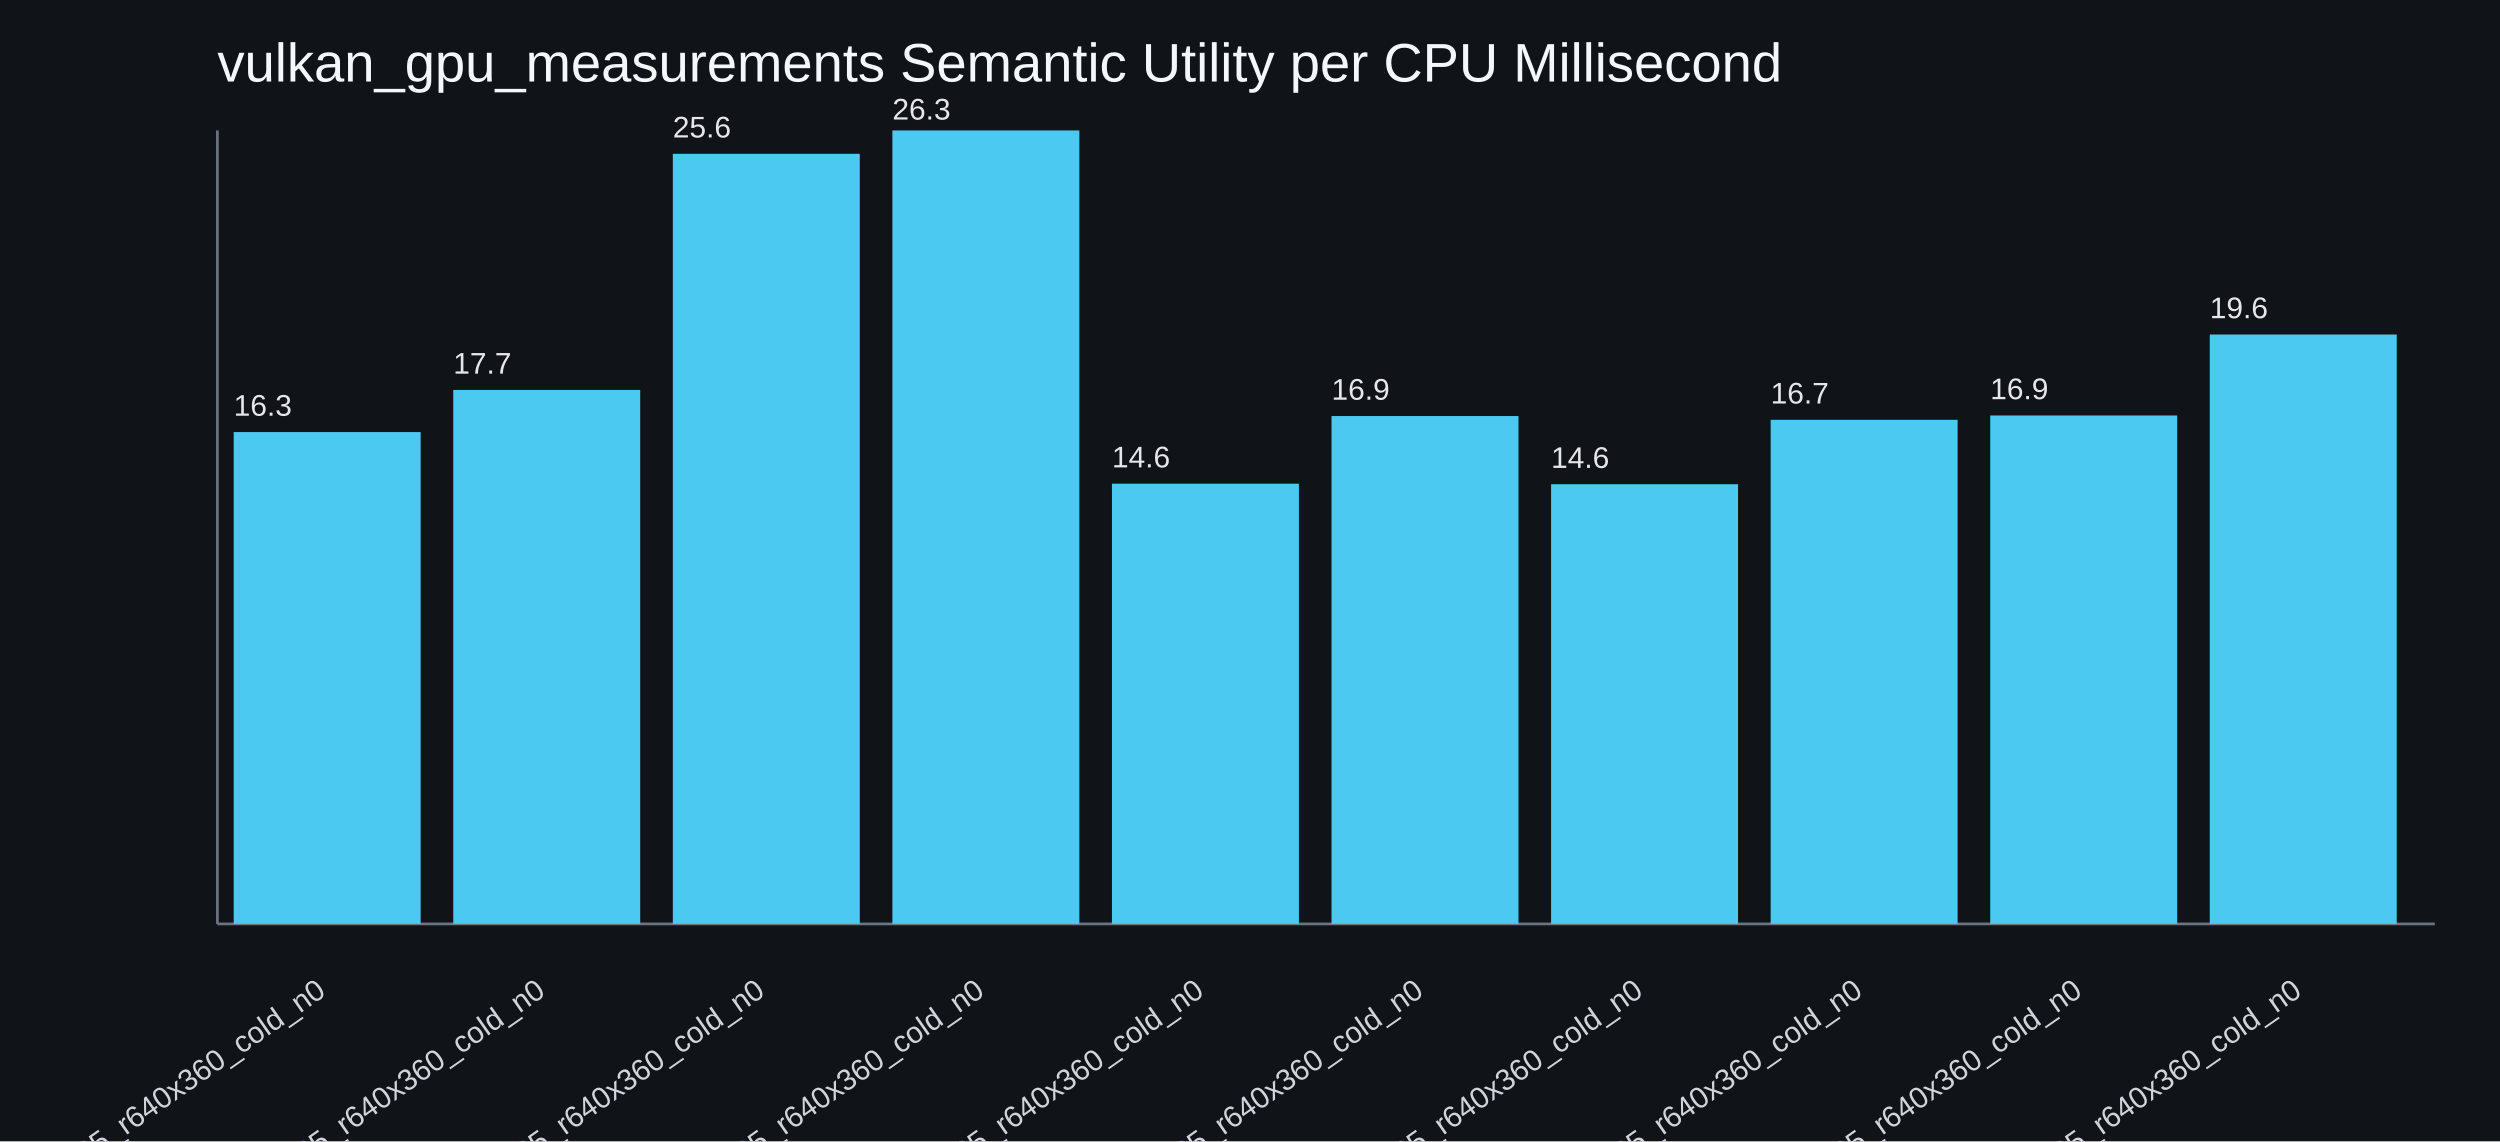
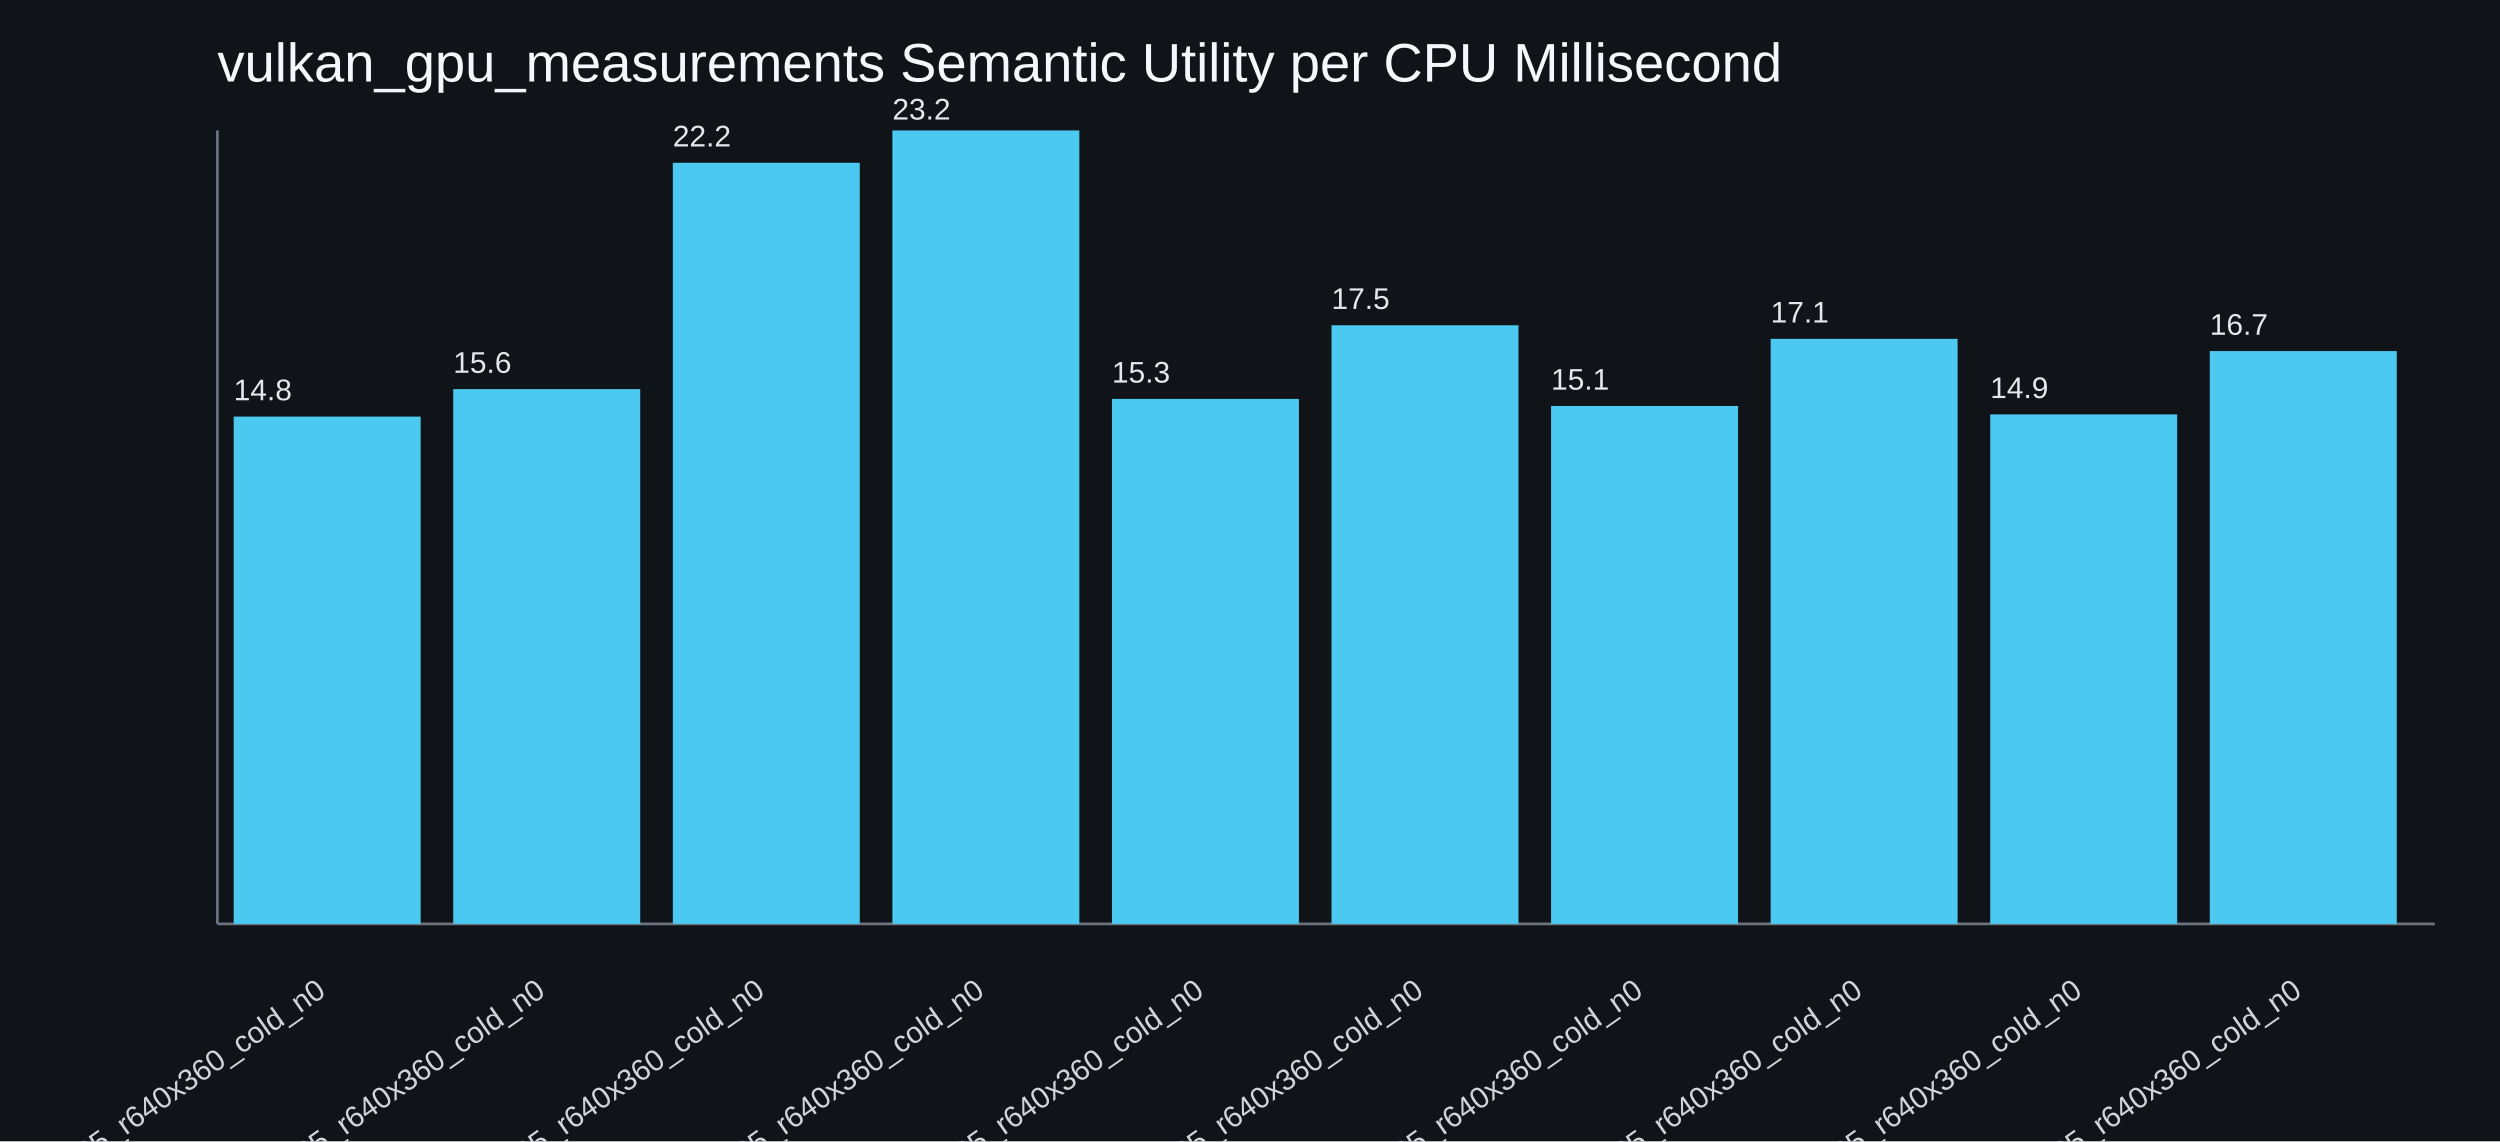
<svg xmlns="http://www.w3.org/2000/svg" width="920" height="420" viewBox="0 0 920 420">
  <rect width="100%" height="100%" fill="#101418" />
  <text x="80" y="30" fill="#f4f7fb" font-family="Arial" font-size="20">vulkan_gpu_measurements Semantic Utility per CPU Millisecond</text>
  <line x1="80" y1="340" x2="896" y2="340" stroke="#6b7280" />
  <line x1="80" y1="48" x2="80" y2="340" stroke="#6b7280" />
-   <rect x="86.0" y="159.0" width="68.8" height="181.0" fill="#4cc9f0" />
+   <rect x="86.0" y="153.3" width="68.8" height="186.7" fill="#4cc9f0" />
  <text transform="translate(120.4,366) rotate(-35)" fill="#d1d5db" font-family="Arial" font-size="11" text-anchor="end">moltenvk_distance-lod_outer-orbit_l100_f16.67_m256_u25_r640x360_cold_n0</text>
-   <text x="86.0" y="153.0" fill="#e5e7eb" font-family="Arial" font-size="11">16.3</text>
-   <rect x="166.8" y="143.5" width="68.8" height="196.5" fill="#4cc9f0" />
+   <text x="86.0" y="147.3" fill="#e5e7eb" font-family="Arial" font-size="11">14.8</text>
+   <rect x="166.8" y="143.2" width="68.8" height="196.8" fill="#4cc9f0" />
  <text transform="translate(201.2,366) rotate(-35)" fill="#d1d5db" font-family="Arial" font-size="11" text-anchor="end">moltenvk_distance-lod_rapid-teleport_l100_f16.67_m256_u25_r640x360_cold_n0</text>
-   <text x="166.8" y="137.5" fill="#e5e7eb" font-family="Arial" font-size="11">17.7</text>
-   <rect x="247.6" y="56.6" width="68.8" height="283.4" fill="#4cc9f0" />
+   <text x="166.8" y="137.2" fill="#e5e7eb" font-family="Arial" font-size="11">15.6</text>
+   <rect x="247.6" y="59.9" width="68.8" height="280.1" fill="#4cc9f0" />
  <text transform="translate(282.0,366) rotate(-35)" fill="#d1d5db" font-family="Arial" font-size="11" text-anchor="end">moltenvk_fixed-lod1_outer-orbit_l100_f16.67_m256_u25_r640x360_cold_n0</text>
-   <text x="247.6" y="50.6" fill="#e5e7eb" font-family="Arial" font-size="11">25.6</text>
+   <text x="247.6" y="53.9" fill="#e5e7eb" font-family="Arial" font-size="11">22.2</text>
  <rect x="328.4" y="48.0" width="68.8" height="292.0" fill="#4cc9f0" />
  <text transform="translate(362.8,366) rotate(-35)" fill="#d1d5db" font-family="Arial" font-size="11" text-anchor="end">moltenvk_fixed-lod1_rapid-teleport_l100_f16.67_m256_u25_r640x360_cold_n0</text>
-   <text x="328.4" y="44.0" fill="#e5e7eb" font-family="Arial" font-size="11">26.3</text>
-   <rect x="409.2" y="178.0" width="68.8" height="162.0" fill="#4cc9f0" />
+   <text x="328.4" y="44.0" fill="#e5e7eb" font-family="Arial" font-size="11">23.2</text>
+   <rect x="409.2" y="146.8" width="68.8" height="193.2" fill="#4cc9f0" />
  <text transform="translate(443.6,366) rotate(-35)" fill="#d1d5db" font-family="Arial" font-size="11" text-anchor="end">moltenvk_geo-beacon-bounded_outer-orbit_l100_f16.67_m256_u25_r640x360_cold_n0</text>
-   <text x="409.2" y="172.0" fill="#e5e7eb" font-family="Arial" font-size="11">14.6</text>
-   <rect x="490.0" y="153.1" width="68.8" height="186.9" fill="#4cc9f0" />
+   <text x="409.2" y="140.8" fill="#e5e7eb" font-family="Arial" font-size="11">15.3</text>
+   <rect x="490.0" y="119.7" width="68.8" height="220.3" fill="#4cc9f0" />
  <text transform="translate(524.4,366) rotate(-35)" fill="#d1d5db" font-family="Arial" font-size="11" text-anchor="end">moltenvk_geo-beacon-bounded_rapid-teleport_l100_f16.67_m256_u25_r640x360_cold_n0</text>
-   <text x="490.0" y="147.1" fill="#e5e7eb" font-family="Arial" font-size="11">16.9</text>
-   <rect x="570.8" y="178.2" width="68.8" height="161.8" fill="#4cc9f0" />
+   <text x="490.0" y="113.7" fill="#e5e7eb" font-family="Arial" font-size="11">17.5</text>
+   <rect x="570.8" y="149.4" width="68.8" height="190.6" fill="#4cc9f0" />
  <text transform="translate(605.2,366) rotate(-35)" fill="#d1d5db" font-family="Arial" font-size="11" text-anchor="end">moltenvk_geo-beacon-exact_outer-orbit_l100_f16.67_m256_u25_r640x360_cold_n0</text>
-   <text x="570.8" y="172.2" fill="#e5e7eb" font-family="Arial" font-size="11">14.6</text>
-   <rect x="651.6" y="154.5" width="68.8" height="185.5" fill="#4cc9f0" />
+   <text x="570.8" y="143.4" fill="#e5e7eb" font-family="Arial" font-size="11">15.1</text>
+   <rect x="651.6" y="124.7" width="68.8" height="215.3" fill="#4cc9f0" />
  <text transform="translate(686.0,366) rotate(-35)" fill="#d1d5db" font-family="Arial" font-size="11" text-anchor="end">moltenvk_geo-beacon-exact_rapid-teleport_l100_f16.67_m256_u25_r640x360_cold_n0</text>
-   <text x="651.6" y="148.5" fill="#e5e7eb" font-family="Arial" font-size="11">16.7</text>
-   <rect x="732.4" y="152.9" width="68.8" height="187.1" fill="#4cc9f0" />
+   <text x="651.6" y="118.7" fill="#e5e7eb" font-family="Arial" font-size="11">17.1</text>
+   <rect x="732.4" y="152.5" width="68.8" height="187.5" fill="#4cc9f0" />
  <text transform="translate(766.8,366) rotate(-35)" fill="#d1d5db" font-family="Arial" font-size="11" text-anchor="end">moltenvk_semantic-lod_outer-orbit_l100_f16.67_m256_u25_r640x360_cold_n0</text>
-   <text x="732.4" y="146.9" fill="#e5e7eb" font-family="Arial" font-size="11">16.9</text>
-   <rect x="813.2" y="123.1" width="68.8" height="216.9" fill="#4cc9f0" />
+   <text x="732.4" y="146.5" fill="#e5e7eb" font-family="Arial" font-size="11">14.9</text>
+   <rect x="813.2" y="129.2" width="68.8" height="210.8" fill="#4cc9f0" />
  <text transform="translate(847.6,366) rotate(-35)" fill="#d1d5db" font-family="Arial" font-size="11" text-anchor="end">moltenvk_semantic-lod_rapid-teleport_l100_f16.67_m256_u25_r640x360_cold_n0</text>
-   <text x="813.2" y="117.1" fill="#e5e7eb" font-family="Arial" font-size="11">19.6</text>
+   <text x="813.2" y="123.2" fill="#e5e7eb" font-family="Arial" font-size="11">16.7</text>
</svg>
